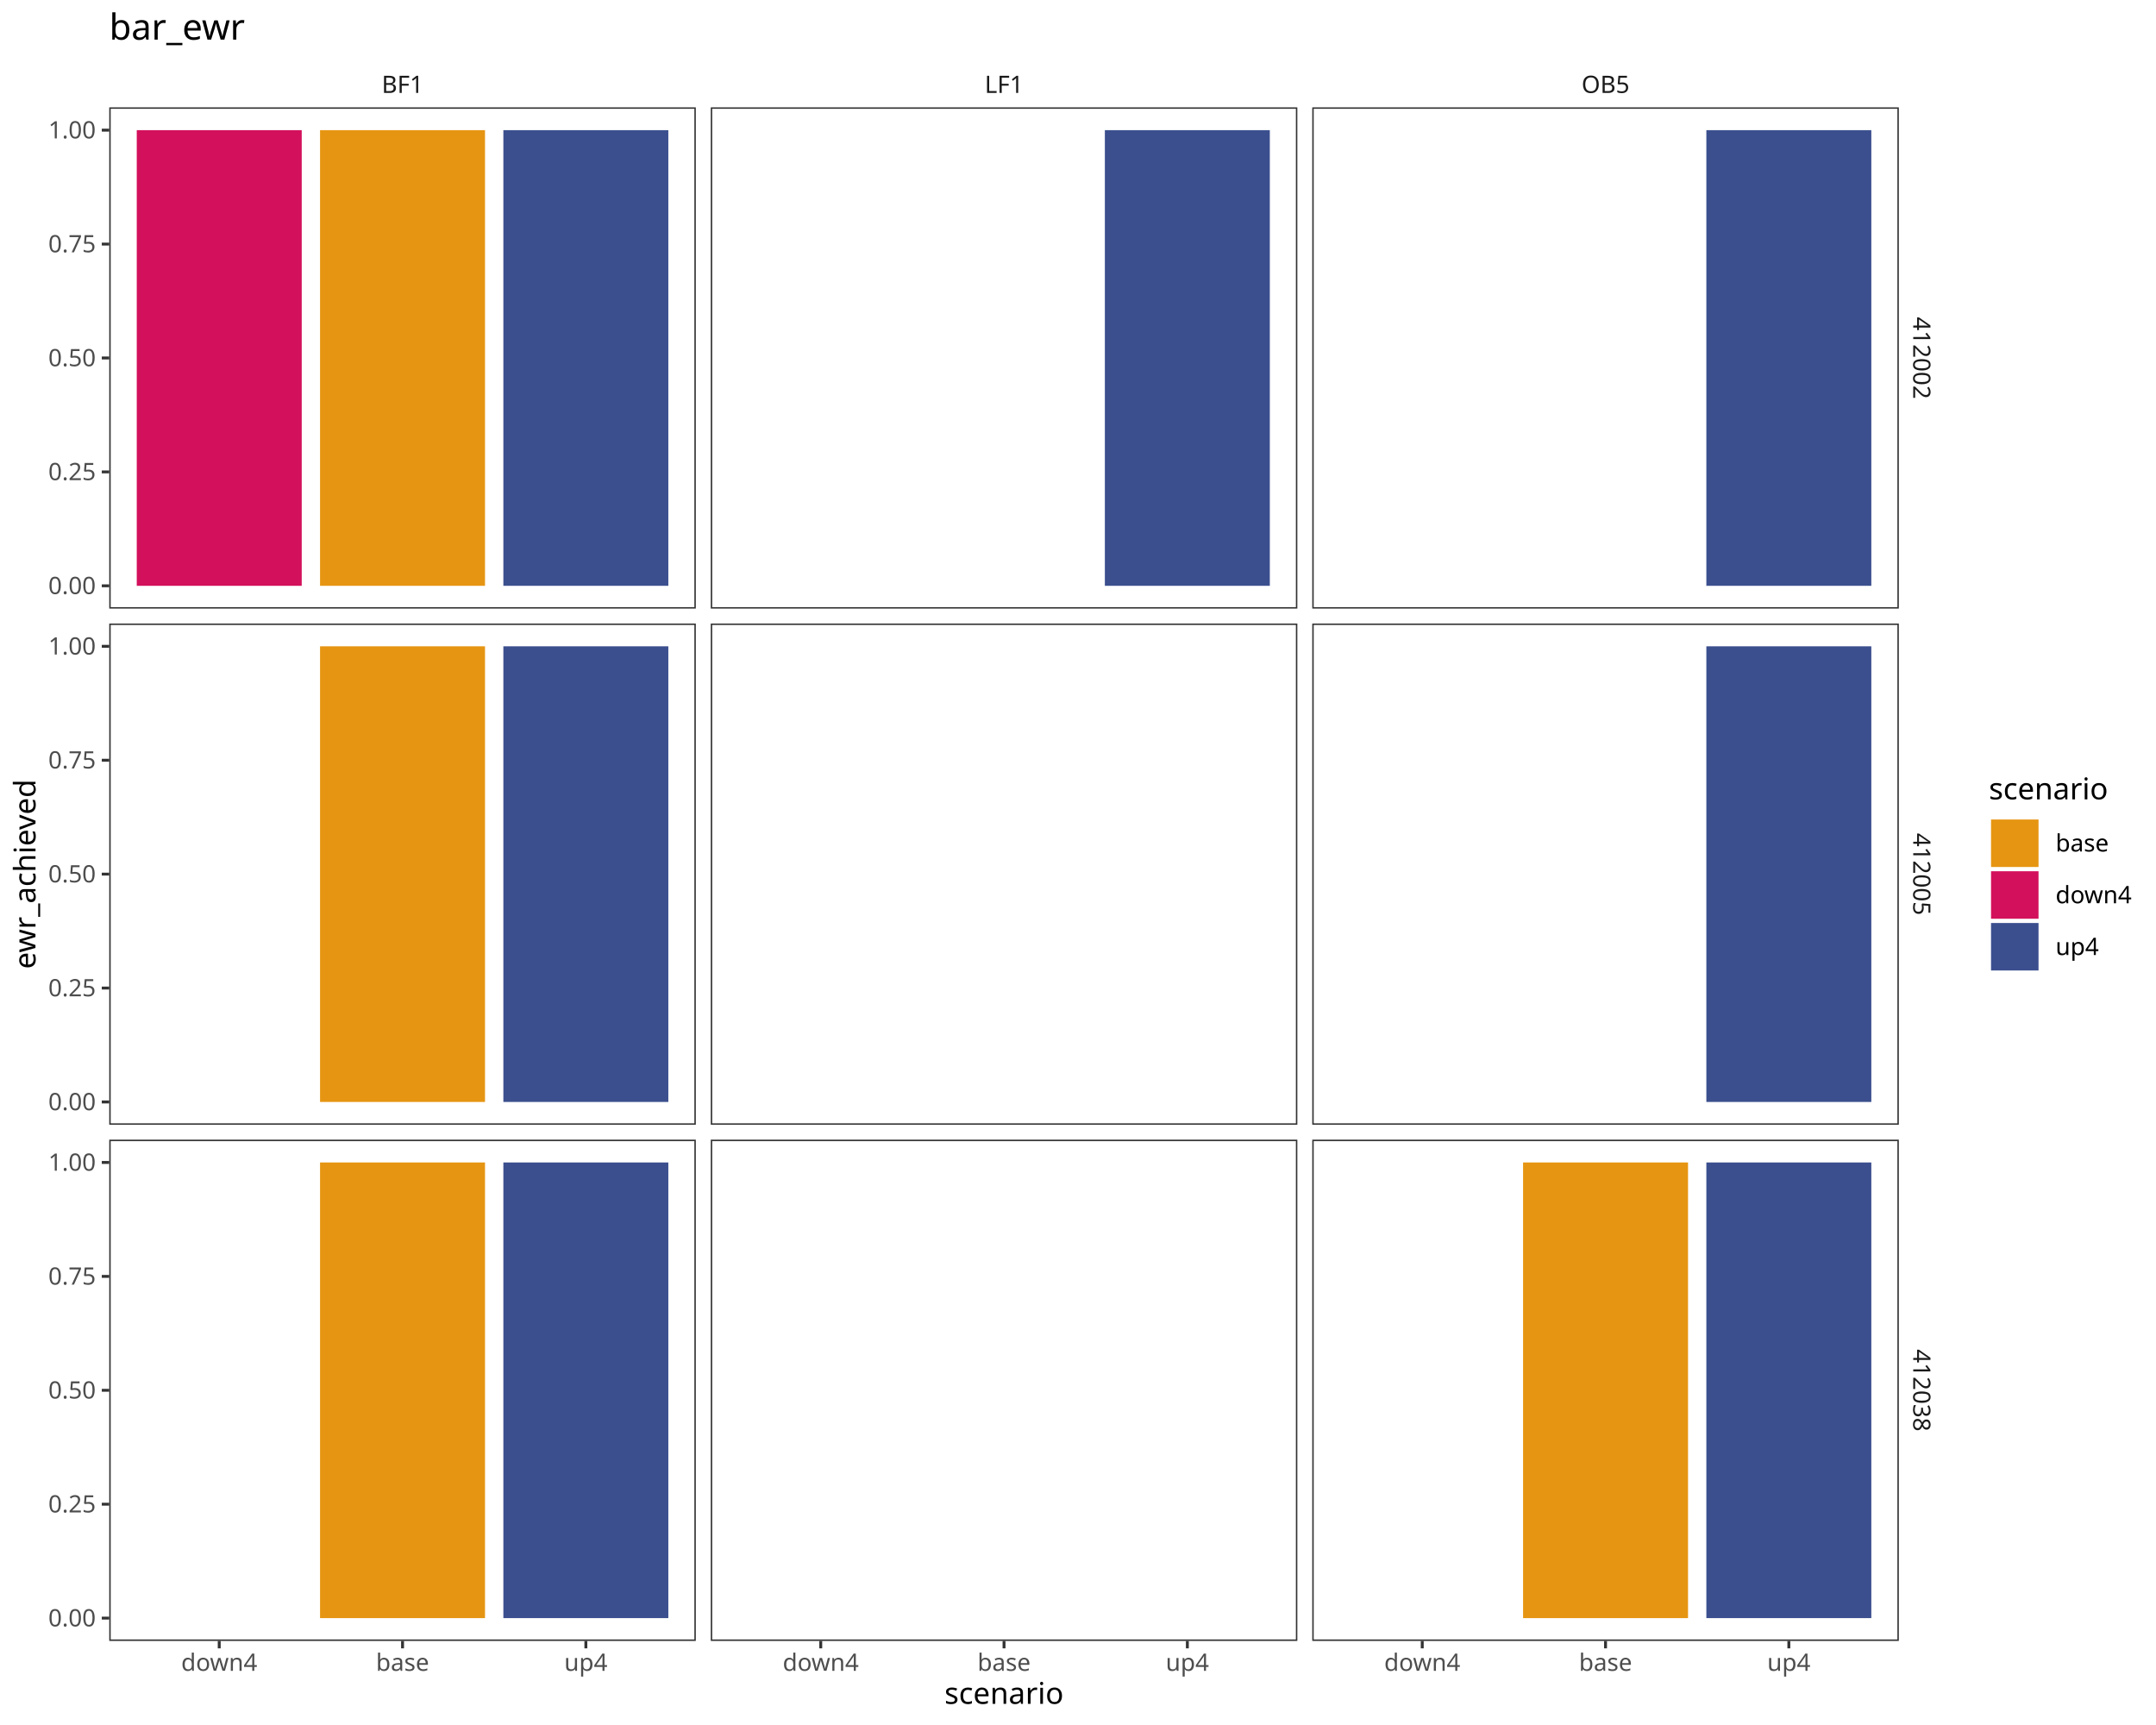
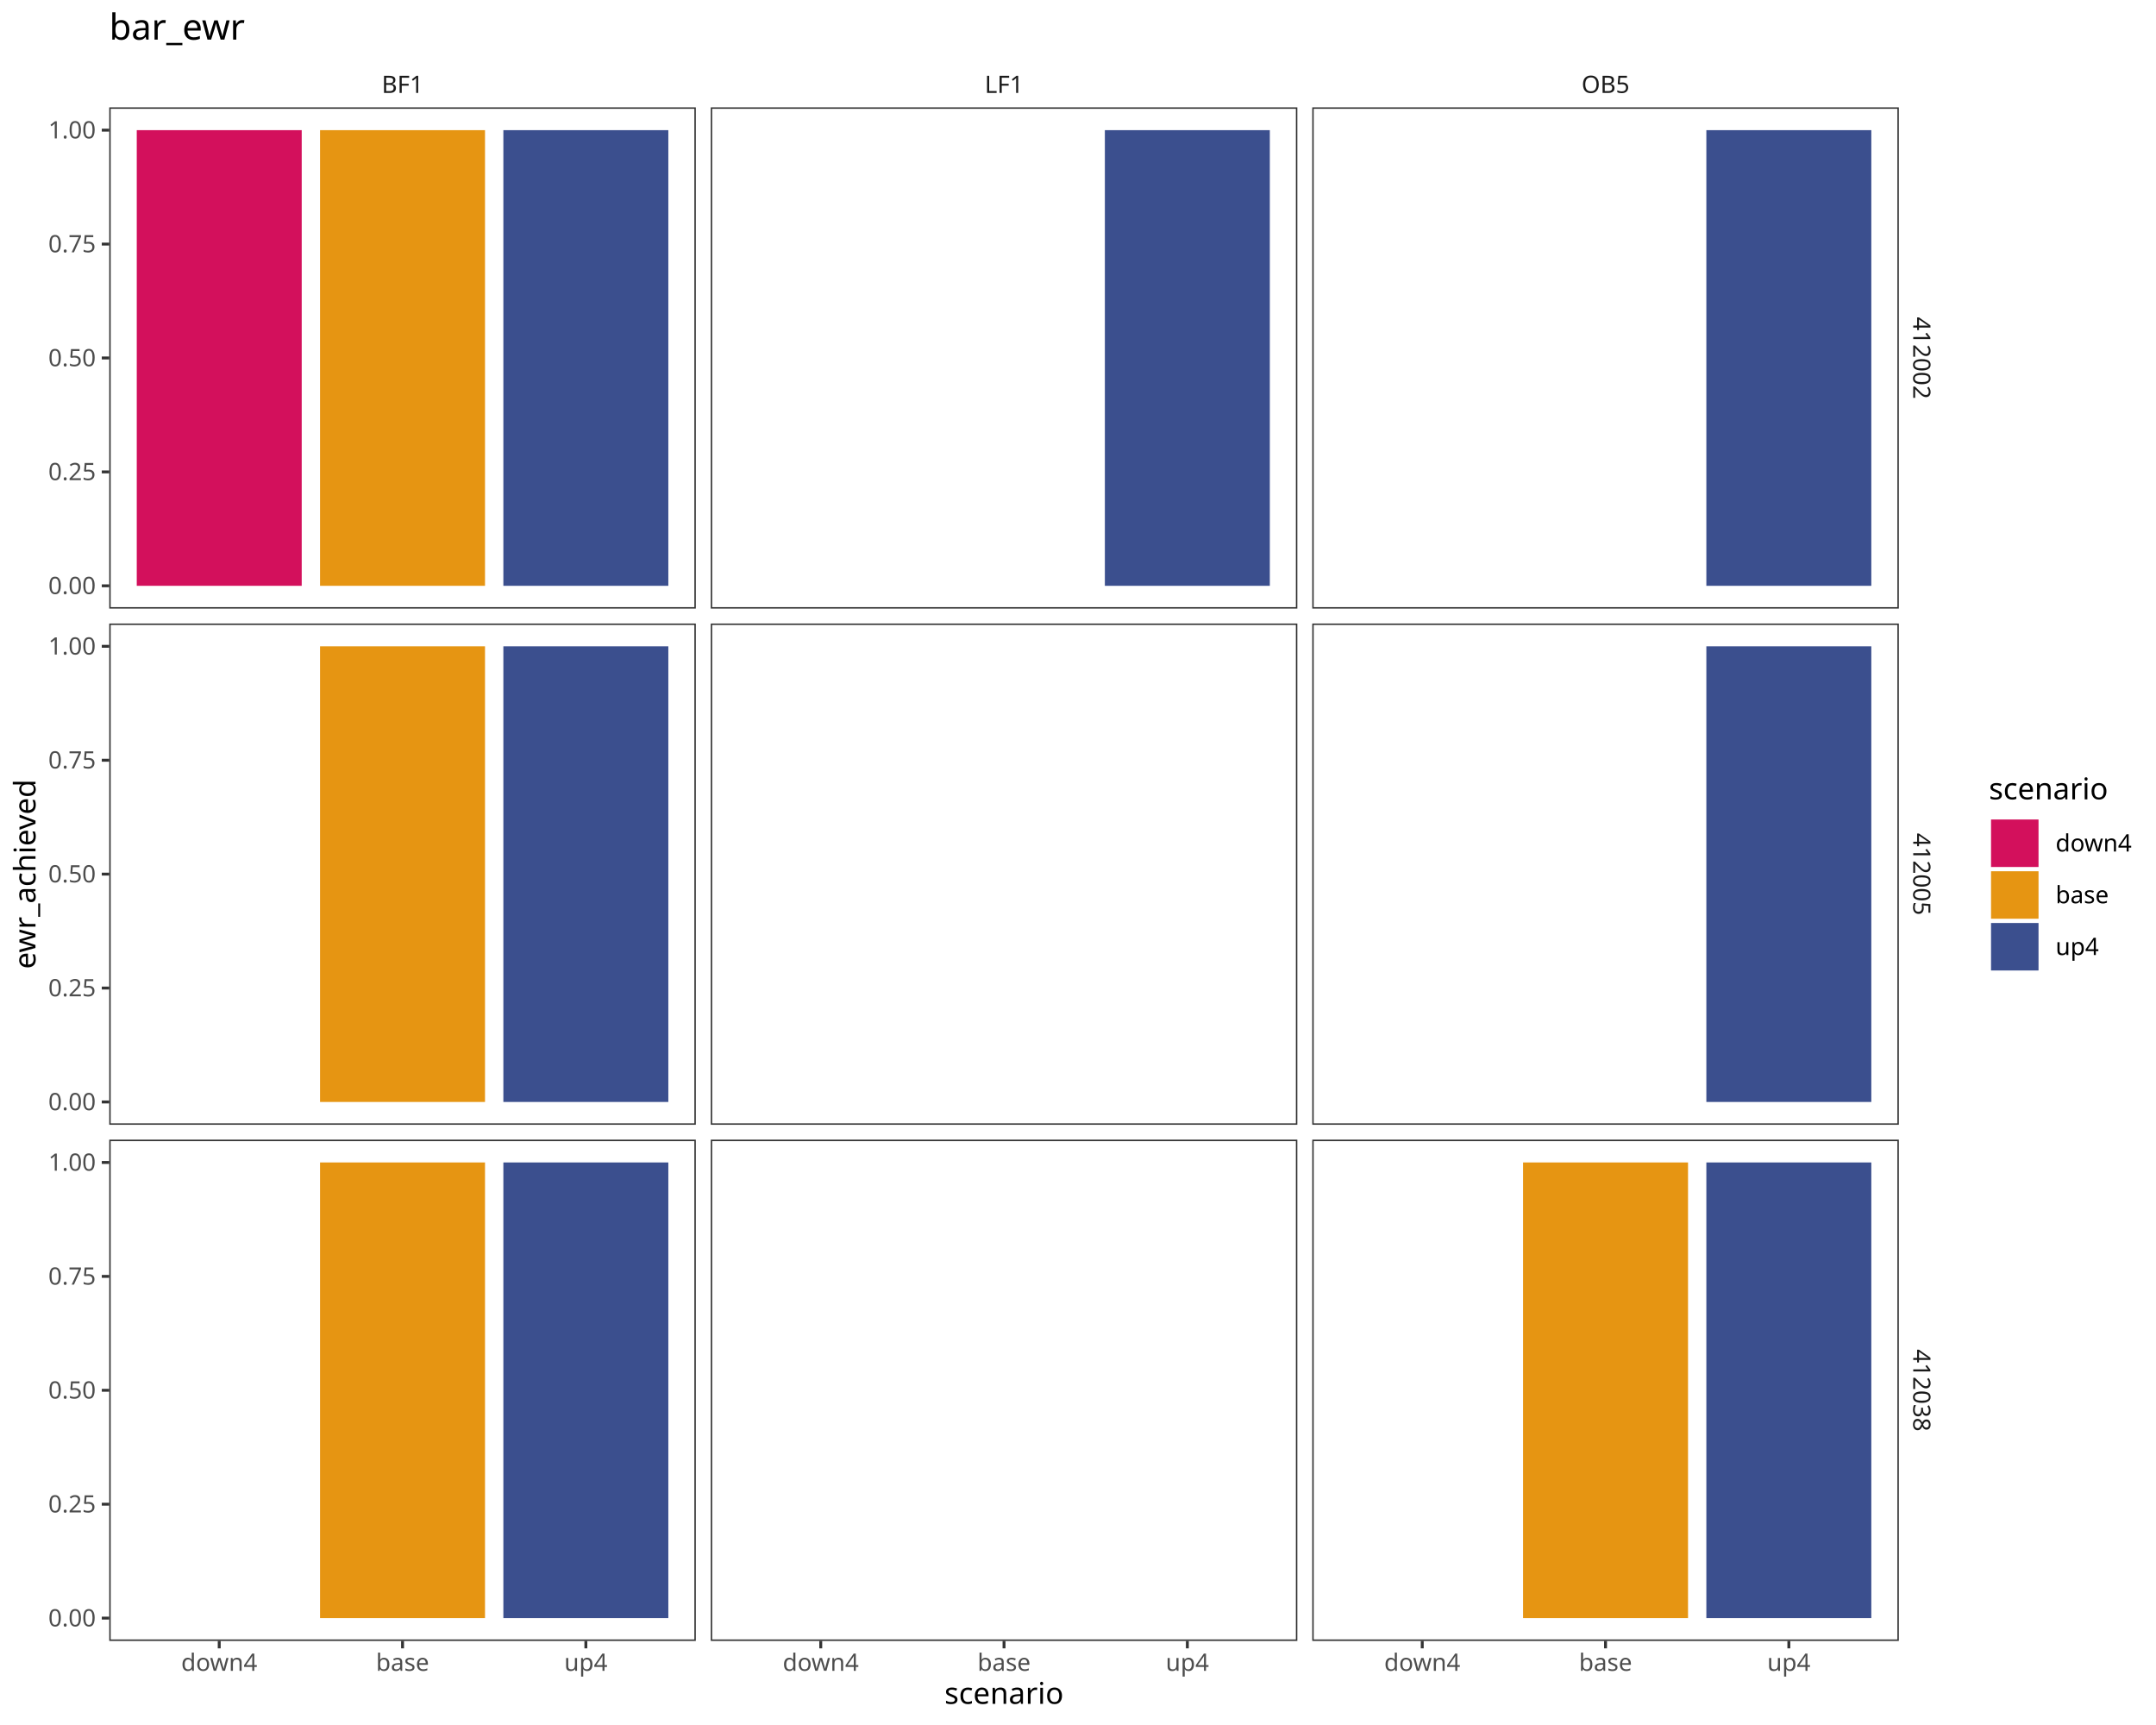
<svg xmlns="http://www.w3.org/2000/svg" class="svglite" data-engine-version="2.0" width="720.00pt" height="576.00pt" viewBox="0 0 720.00 576.00">
  <defs>
    <style type="text/css">
    .svglite line, .svglite polyline, .svglite polygon, .svglite path, .svglite rect, .svglite circle {
      fill: none;
      stroke: #000000;
      stroke-linecap: round;
      stroke-linejoin: round;
      stroke-miterlimit: 10.00;
    }
  </style>
  </defs>
  <rect width="100%" height="100%" style="stroke: none; fill: #FFFFFF;" />
  <defs>
    <clipPath id="cpMC4wMHw3MjAuMDB8MC4wMHw1NzYuMDA=">
      <rect x="0.00" y="0.00" width="720.00" height="576.00" />
    </clipPath>
  </defs>
  <g clip-path="url(#cpMC4wMHw3MjAuMDB8MC4wMHw1NzYuMDA=)">
    <rect x="0" y="0.00" width="720.00" height="576.00" style="stroke-width: 0.97; stroke: #FFFFFF; fill: #FFFFFF;" />
  </g>
  <defs>
    <clipPath id="cpMzYuNDh8MjMyLjM3fDM1Ljg1fDIwMy4yMg==">
      <rect x="36.48" y="35.85" width="195.89" height="167.37" />
    </clipPath>
  </defs>
  <g clip-path="url(#cpMzYuNDh8MjMyLjM3fDM1Ljg1fDIwMy4yMg==)">
    <rect x="36.48" y="35.85" width="195.89" height="167.37" style="stroke-width: 0.97; stroke: none; fill: #FFFFFF;" />
+     <rect x="45.67" y="43.46" width="55.09" height="152.15" style="stroke-width: 1.07; stroke: none; stroke-linecap: butt; stroke-linejoin: miter; fill: #D3105C;" />
    <rect x="106.88" y="43.46" width="55.09" height="152.15" style="stroke-width: 1.07; stroke: none; stroke-linecap: butt; stroke-linejoin: miter; fill: #E69512;" />
-     <rect x="45.67" y="43.46" width="55.09" height="152.15" style="stroke-width: 1.07; stroke: none; stroke-linecap: butt; stroke-linejoin: miter; fill: #D3105C;" />
    <rect x="168.10" y="43.46" width="55.09" height="152.15" style="stroke-width: 1.07; stroke: none; stroke-linecap: butt; stroke-linejoin: miter; fill: #3B4F8E;" />
    <rect x="36.48" y="35.85" width="195.89" height="167.37" style="stroke-width: 0.97; stroke: #333333;" />
  </g>
  <g clip-path="url(#cpMC4wMHw3MjAuMDB8MC4wMHw1NzYuMDA=)">
</g>
  <defs>
    <clipPath id="cpMzYuNDh8MjMyLjM3fDIwOC4yMHwzNzUuNTc=">
      <rect x="36.48" y="208.20" width="195.89" height="167.37" />
    </clipPath>
  </defs>
  <g clip-path="url(#cpMzYuNDh8MjMyLjM3fDIwOC4yMHwzNzUuNTc=)">
    <rect x="36.48" y="208.20" width="195.89" height="167.37" style="stroke-width: 0.97; stroke: none; fill: #FFFFFF;" />
+     <rect x="45.67" y="367.96" width="55.09" height="0.00" style="stroke-width: 1.07; stroke: none; stroke-linecap: butt; stroke-linejoin: miter; fill: #D3105C;" />
    <rect x="106.88" y="215.81" width="55.09" height="152.15" style="stroke-width: 1.07; stroke: none; stroke-linecap: butt; stroke-linejoin: miter; fill: #E69512;" />
-     <rect x="45.67" y="367.96" width="55.09" height="0.00" style="stroke-width: 1.07; stroke: none; stroke-linecap: butt; stroke-linejoin: miter; fill: #D3105C;" />
    <rect x="168.10" y="215.81" width="55.09" height="152.15" style="stroke-width: 1.07; stroke: none; stroke-linecap: butt; stroke-linejoin: miter; fill: #3B4F8E;" />
    <rect x="36.48" y="208.20" width="195.89" height="167.37" style="stroke-width: 0.97; stroke: #333333;" />
  </g>
  <g clip-path="url(#cpMC4wMHw3MjAuMDB8MC4wMHw1NzYuMDA=)">
</g>
  <defs>
    <clipPath id="cpMzYuNDh8MjMyLjM3fDM4MC41NXw1NDcuOTI=">
      <rect x="36.48" y="380.55" width="195.89" height="167.37" />
    </clipPath>
  </defs>
  <g clip-path="url(#cpMzYuNDh8MjMyLjM3fDM4MC41NXw1NDcuOTI=)">
    <rect x="36.48" y="380.55" width="195.89" height="167.37" style="stroke-width: 0.97; stroke: none; fill: #FFFFFF;" />
+     <rect x="45.67" y="540.31" width="55.09" height="0.00" style="stroke-width: 1.07; stroke: none; stroke-linecap: butt; stroke-linejoin: miter; fill: #D3105C;" />
    <rect x="106.88" y="388.16" width="55.09" height="152.15" style="stroke-width: 1.07; stroke: none; stroke-linecap: butt; stroke-linejoin: miter; fill: #E69512;" />
-     <rect x="45.67" y="540.31" width="55.09" height="0.00" style="stroke-width: 1.07; stroke: none; stroke-linecap: butt; stroke-linejoin: miter; fill: #D3105C;" />
    <rect x="168.10" y="388.16" width="55.09" height="152.15" style="stroke-width: 1.07; stroke: none; stroke-linecap: butt; stroke-linejoin: miter; fill: #3B4F8E;" />
    <rect x="36.48" y="380.55" width="195.89" height="167.37" style="stroke-width: 0.97; stroke: #333333;" />
  </g>
  <g clip-path="url(#cpMC4wMHw3MjAuMDB8MC4wMHw1NzYuMDA=)">
</g>
  <defs>
    <clipPath id="cpMjM3LjM2fDQzMy4yNXwzNS44NXwyMDMuMjI=">
      <rect x="237.36" y="35.85" width="195.89" height="167.37" />
    </clipPath>
  </defs>
  <g clip-path="url(#cpMjM3LjM2fDQzMy4yNXwzNS44NXwyMDMuMjI=)">
    <rect x="237.36" y="35.85" width="195.89" height="167.37" style="stroke-width: 0.97; stroke: none; fill: #FFFFFF;" />
+     <rect x="246.54" y="195.61" width="55.09" height="0.00" style="stroke-width: 1.07; stroke: none; stroke-linecap: butt; stroke-linejoin: miter; fill: #D3105C;" />
    <rect x="307.75" y="195.61" width="55.09" height="0.00" style="stroke-width: 1.07; stroke: none; stroke-linecap: butt; stroke-linejoin: miter; fill: #E69512;" />
-     <rect x="246.54" y="195.61" width="55.09" height="0.00" style="stroke-width: 1.07; stroke: none; stroke-linecap: butt; stroke-linejoin: miter; fill: #D3105C;" />
    <rect x="368.97" y="43.46" width="55.09" height="152.15" style="stroke-width: 1.07; stroke: none; stroke-linecap: butt; stroke-linejoin: miter; fill: #3B4F8E;" />
    <rect x="237.36" y="35.85" width="195.89" height="167.37" style="stroke-width: 0.97; stroke: #333333;" />
  </g>
  <g clip-path="url(#cpMC4wMHw3MjAuMDB8MC4wMHw1NzYuMDA=)">
</g>
  <defs>
    <clipPath id="cpMjM3LjM2fDQzMy4yNXwyMDguMjB8Mzc1LjU3">
      <rect x="237.36" y="208.20" width="195.89" height="167.37" />
    </clipPath>
  </defs>
  <g clip-path="url(#cpMjM3LjM2fDQzMy4yNXwyMDguMjB8Mzc1LjU3)">
    <rect x="237.36" y="208.20" width="195.89" height="167.37" style="stroke-width: 0.97; stroke: none; fill: #FFFFFF;" />
+     <rect x="246.54" y="367.96" width="55.09" height="0.00" style="stroke-width: 1.07; stroke: none; stroke-linecap: butt; stroke-linejoin: miter; fill: #D3105C;" />
    <rect x="307.75" y="367.96" width="55.09" height="0.00" style="stroke-width: 1.07; stroke: none; stroke-linecap: butt; stroke-linejoin: miter; fill: #E69512;" />
-     <rect x="246.54" y="367.96" width="55.09" height="0.00" style="stroke-width: 1.07; stroke: none; stroke-linecap: butt; stroke-linejoin: miter; fill: #D3105C;" />
    <rect x="368.97" y="367.96" width="55.09" height="0.00" style="stroke-width: 1.07; stroke: none; stroke-linecap: butt; stroke-linejoin: miter; fill: #3B4F8E;" />
    <rect x="237.36" y="208.20" width="195.89" height="167.37" style="stroke-width: 0.97; stroke: #333333;" />
  </g>
  <g clip-path="url(#cpMC4wMHw3MjAuMDB8MC4wMHw1NzYuMDA=)">
</g>
  <defs>
    <clipPath id="cpMjM3LjM2fDQzMy4yNXwzODAuNTV8NTQ3Ljky">
      <rect x="237.36" y="380.55" width="195.89" height="167.37" />
    </clipPath>
  </defs>
  <g clip-path="url(#cpMjM3LjM2fDQzMy4yNXwzODAuNTV8NTQ3Ljky)">
    <rect x="237.36" y="380.55" width="195.89" height="167.37" style="stroke-width: 0.97; stroke: none; fill: #FFFFFF;" />
+     <rect x="246.54" y="540.31" width="55.09" height="0.00" style="stroke-width: 1.07; stroke: none; stroke-linecap: butt; stroke-linejoin: miter; fill: #D3105C;" />
    <rect x="307.75" y="540.31" width="55.09" height="0.00" style="stroke-width: 1.07; stroke: none; stroke-linecap: butt; stroke-linejoin: miter; fill: #E69512;" />
-     <rect x="246.54" y="540.31" width="55.09" height="0.00" style="stroke-width: 1.07; stroke: none; stroke-linecap: butt; stroke-linejoin: miter; fill: #D3105C;" />
    <rect x="368.97" y="540.31" width="55.09" height="0.00" style="stroke-width: 1.07; stroke: none; stroke-linecap: butt; stroke-linejoin: miter; fill: #3B4F8E;" />
    <rect x="237.36" y="380.55" width="195.89" height="167.37" style="stroke-width: 0.97; stroke: #333333;" />
  </g>
  <g clip-path="url(#cpMC4wMHw3MjAuMDB8MC4wMHw1NzYuMDA=)">
</g>
  <defs>
    <clipPath id="cpNDM4LjIzfDYzNC4xMnwzNS44NXwyMDMuMjI=">
      <rect x="438.23" y="35.85" width="195.89" height="167.37" />
    </clipPath>
  </defs>
  <g clip-path="url(#cpNDM4LjIzfDYzNC4xMnwzNS44NXwyMDMuMjI=)">
    <rect x="438.23" y="35.85" width="195.89" height="167.37" style="stroke-width: 0.97; stroke: none; fill: #FFFFFF;" />
+     <rect x="447.41" y="195.61" width="55.09" height="0.00" style="stroke-width: 1.07; stroke: none; stroke-linecap: butt; stroke-linejoin: miter; fill: #D3105C;" />
    <rect x="508.63" y="195.61" width="55.09" height="0.00" style="stroke-width: 1.07; stroke: none; stroke-linecap: butt; stroke-linejoin: miter; fill: #E69512;" />
-     <rect x="447.41" y="195.61" width="55.09" height="0.00" style="stroke-width: 1.07; stroke: none; stroke-linecap: butt; stroke-linejoin: miter; fill: #D3105C;" />
    <rect x="569.84" y="43.46" width="55.09" height="152.15" style="stroke-width: 1.07; stroke: none; stroke-linecap: butt; stroke-linejoin: miter; fill: #3B4F8E;" />
    <rect x="438.23" y="35.85" width="195.89" height="167.37" style="stroke-width: 0.97; stroke: #333333;" />
  </g>
  <g clip-path="url(#cpMC4wMHw3MjAuMDB8MC4wMHw1NzYuMDA=)">
</g>
  <defs>
    <clipPath id="cpNDM4LjIzfDYzNC4xMnwyMDguMjB8Mzc1LjU3">
      <rect x="438.23" y="208.20" width="195.89" height="167.37" />
    </clipPath>
  </defs>
  <g clip-path="url(#cpNDM4LjIzfDYzNC4xMnwyMDguMjB8Mzc1LjU3)">
    <rect x="438.23" y="208.20" width="195.89" height="167.37" style="stroke-width: 0.97; stroke: none; fill: #FFFFFF;" />
+     <rect x="447.41" y="367.96" width="55.09" height="0.00" style="stroke-width: 1.07; stroke: none; stroke-linecap: butt; stroke-linejoin: miter; fill: #D3105C;" />
    <rect x="508.63" y="367.96" width="55.09" height="0.00" style="stroke-width: 1.07; stroke: none; stroke-linecap: butt; stroke-linejoin: miter; fill: #E69512;" />
-     <rect x="447.41" y="367.96" width="55.09" height="0.00" style="stroke-width: 1.07; stroke: none; stroke-linecap: butt; stroke-linejoin: miter; fill: #D3105C;" />
    <rect x="569.84" y="215.81" width="55.09" height="152.15" style="stroke-width: 1.07; stroke: none; stroke-linecap: butt; stroke-linejoin: miter; fill: #3B4F8E;" />
    <rect x="438.23" y="208.20" width="195.89" height="167.37" style="stroke-width: 0.97; stroke: #333333;" />
  </g>
  <g clip-path="url(#cpMC4wMHw3MjAuMDB8MC4wMHw1NzYuMDA=)">
</g>
  <defs>
    <clipPath id="cpNDM4LjIzfDYzNC4xMnwzODAuNTV8NTQ3Ljky">
      <rect x="438.23" y="380.55" width="195.89" height="167.37" />
    </clipPath>
  </defs>
  <g clip-path="url(#cpNDM4LjIzfDYzNC4xMnwzODAuNTV8NTQ3Ljky)">
    <rect x="438.23" y="380.55" width="195.89" height="167.37" style="stroke-width: 0.97; stroke: none; fill: #FFFFFF;" />
+     <rect x="447.41" y="540.31" width="55.09" height="0.00" style="stroke-width: 1.07; stroke: none; stroke-linecap: butt; stroke-linejoin: miter; fill: #D3105C;" />
    <rect x="508.63" y="388.16" width="55.09" height="152.15" style="stroke-width: 1.07; stroke: none; stroke-linecap: butt; stroke-linejoin: miter; fill: #E69512;" />
-     <rect x="447.41" y="540.31" width="55.09" height="0.00" style="stroke-width: 1.07; stroke: none; stroke-linecap: butt; stroke-linejoin: miter; fill: #D3105C;" />
    <rect x="569.84" y="388.16" width="55.09" height="152.15" style="stroke-width: 1.07; stroke: none; stroke-linecap: butt; stroke-linejoin: miter; fill: #3B4F8E;" />
    <rect x="438.23" y="380.55" width="195.89" height="167.37" style="stroke-width: 0.97; stroke: #333333;" />
  </g>
  <g clip-path="url(#cpMC4wMHw3MjAuMDB8MC4wMHw1NzYuMDA=)">
</g>
  <defs>
    <clipPath id="cpMzYuNDh8MjMyLjM3fDIwLjcxfDM1Ljg1">
      <rect x="36.48" y="20.71" width="195.89" height="15.14" />
    </clipPath>
  </defs>
  <g clip-path="url(#cpMzYuNDh8MjMyLjM3fDIwLjcxfDM1Ljg1)">
    <text x="134.43" y="31.03" text-anchor="middle" style="font-size: 8.00px; fill: #1A1A1A; font-family: sans;" textLength="14.67px" lengthAdjust="spacingAndGlyphs">BF1</text>
  </g>
  <g clip-path="url(#cpMC4wMHw3MjAuMDB8MC4wMHw1NzYuMDA=)">
</g>
  <defs>
    <clipPath id="cpMjM3LjM2fDQzMy4yNXwyMC43MXwzNS44NQ==">
      <rect x="237.36" y="20.71" width="195.89" height="15.14" />
    </clipPath>
  </defs>
  <g clip-path="url(#cpMjM3LjM2fDQzMy4yNXwyMC43MXwzNS44NQ==)">
    <text x="335.30" y="31.03" text-anchor="middle" style="font-size: 8.00px; fill: #1A1A1A; font-family: sans;" textLength="13.79px" lengthAdjust="spacingAndGlyphs">LF1</text>
  </g>
  <g clip-path="url(#cpMC4wMHw3MjAuMDB8MC4wMHw1NzYuMDA=)">
</g>
  <defs>
    <clipPath id="cpNDM4LjIzfDYzNC4xMnwyMC43MXwzNS44NQ==">
      <rect x="438.23" y="20.71" width="195.89" height="15.14" />
    </clipPath>
  </defs>
  <g clip-path="url(#cpNDM4LjIzfDYzNC4xMnwyMC43MXwzNS44NQ==)">
    <text x="536.17" y="31.03" text-anchor="middle" style="font-size: 8.00px; fill: #1A1A1A; font-family: sans;" textLength="16.01px" lengthAdjust="spacingAndGlyphs">OB5</text>
  </g>
  <g clip-path="url(#cpMC4wMHw3MjAuMDB8MC4wMHw1NzYuMDA=)">
</g>
  <defs>
    <clipPath id="cpNjM0LjEyfDY0OS4yNXwzNS44NXwyMDMuMjI=">
      <rect x="634.12" y="35.85" width="15.14" height="167.37" />
    </clipPath>
  </defs>
  <g clip-path="url(#cpNjM0LjEyfDY0OS4yNXwzNS44NXwyMDMuMjI=)">
    <text transform="translate(638.93,119.53) rotate(90)" text-anchor="middle" style="font-size: 8.00px; fill: #1A1A1A; font-family: sans;" textLength="26.70px" lengthAdjust="spacingAndGlyphs">412002</text>
  </g>
  <g clip-path="url(#cpMC4wMHw3MjAuMDB8MC4wMHw1NzYuMDA=)">
</g>
  <defs>
    <clipPath id="cpNjM0LjEyfDY0OS4yNXwyMDguMjB8Mzc1LjU3">
      <rect x="634.12" y="208.20" width="15.14" height="167.37" />
    </clipPath>
  </defs>
  <g clip-path="url(#cpNjM0LjEyfDY0OS4yNXwyMDguMjB8Mzc1LjU3)">
    <text transform="translate(638.93,291.88) rotate(90)" text-anchor="middle" style="font-size: 8.00px; fill: #1A1A1A; font-family: sans;" textLength="26.70px" lengthAdjust="spacingAndGlyphs">412005</text>
  </g>
  <g clip-path="url(#cpMC4wMHw3MjAuMDB8MC4wMHw1NzYuMDA=)">
</g>
  <defs>
    <clipPath id="cpNjM0LjEyfDY0OS4yNXwzODAuNTV8NTQ3Ljky">
      <rect x="634.12" y="380.55" width="15.14" height="167.37" />
    </clipPath>
  </defs>
  <g clip-path="url(#cpNjM0LjEyfDY0OS4yNXwzODAuNTV8NTQ3Ljky)">
    <text transform="translate(638.93,464.24) rotate(90)" text-anchor="middle" style="font-size: 8.00px; fill: #1A1A1A; font-family: sans;" textLength="26.70px" lengthAdjust="spacingAndGlyphs">412038</text>
  </g>
  <g clip-path="url(#cpMC4wMHw3MjAuMDB8MC4wMHw1NzYuMDA=)">
    <polyline points="73.21,550.41 73.21,547.92 " style="stroke-width: 0.97; stroke: #333333; stroke-linecap: butt;" />
    <polyline points="134.43,550.41 134.43,547.92 " style="stroke-width: 0.97; stroke: #333333; stroke-linecap: butt;" />
    <polyline points="195.65,550.41 195.65,547.92 " style="stroke-width: 0.97; stroke: #333333; stroke-linecap: butt;" />
    <text x="73.21" y="557.91" text-anchor="middle" style="font-size: 8.00px; fill: #4D4D4D; font-family: sans;" textLength="23.58px" lengthAdjust="spacingAndGlyphs">down4</text>
    <text x="134.43" y="557.91" text-anchor="middle" style="font-size: 8.00px; fill: #4D4D4D; font-family: sans;" textLength="17.35px" lengthAdjust="spacingAndGlyphs">base</text>
    <text x="195.65" y="557.91" text-anchor="middle" style="font-size: 8.00px; fill: #4D4D4D; font-family: sans;" textLength="13.35px" lengthAdjust="spacingAndGlyphs">up4</text>
    <polyline points="274.09,550.41 274.09,547.92 " style="stroke-width: 0.97; stroke: #333333; stroke-linecap: butt;" />
    <polyline points="335.30,550.41 335.30,547.92 " style="stroke-width: 0.97; stroke: #333333; stroke-linecap: butt;" />
    <polyline points="396.52,550.41 396.52,547.92 " style="stroke-width: 0.97; stroke: #333333; stroke-linecap: butt;" />
    <text x="274.09" y="557.91" text-anchor="middle" style="font-size: 8.00px; fill: #4D4D4D; font-family: sans;" textLength="23.58px" lengthAdjust="spacingAndGlyphs">down4</text>
    <text x="335.30" y="557.91" text-anchor="middle" style="font-size: 8.00px; fill: #4D4D4D; font-family: sans;" textLength="17.35px" lengthAdjust="spacingAndGlyphs">base</text>
    <text x="396.52" y="557.91" text-anchor="middle" style="font-size: 8.00px; fill: #4D4D4D; font-family: sans;" textLength="13.35px" lengthAdjust="spacingAndGlyphs">up4</text>
    <polyline points="474.96,550.41 474.96,547.92 " style="stroke-width: 0.97; stroke: #333333; stroke-linecap: butt;" />
    <polyline points="536.17,550.41 536.17,547.92 " style="stroke-width: 0.97; stroke: #333333; stroke-linecap: butt;" />
    <polyline points="597.39,550.41 597.39,547.92 " style="stroke-width: 0.97; stroke: #333333; stroke-linecap: butt;" />
    <text x="474.96" y="557.91" text-anchor="middle" style="font-size: 8.00px; fill: #4D4D4D; font-family: sans;" textLength="23.58px" lengthAdjust="spacingAndGlyphs">down4</text>
    <text x="536.17" y="557.91" text-anchor="middle" style="font-size: 8.00px; fill: #4D4D4D; font-family: sans;" textLength="17.35px" lengthAdjust="spacingAndGlyphs">base</text>
    <text x="597.39" y="557.91" text-anchor="middle" style="font-size: 8.00px; fill: #4D4D4D; font-family: sans;" textLength="13.35px" lengthAdjust="spacingAndGlyphs">up4</text>
    <text x="32.00" y="198.36" text-anchor="end" style="font-size: 8.00px; fill: #4D4D4D; font-family: sans;" textLength="15.57px" lengthAdjust="spacingAndGlyphs">0.00</text>
    <text x="32.00" y="160.32" text-anchor="end" style="font-size: 8.00px; fill: #4D4D4D; font-family: sans;" textLength="15.57px" lengthAdjust="spacingAndGlyphs">0.25</text>
    <text x="32.00" y="122.29" text-anchor="end" style="font-size: 8.00px; fill: #4D4D4D; font-family: sans;" textLength="15.57px" lengthAdjust="spacingAndGlyphs">0.50</text>
    <text x="32.00" y="84.25" text-anchor="end" style="font-size: 8.00px; fill: #4D4D4D; font-family: sans;" textLength="15.57px" lengthAdjust="spacingAndGlyphs">0.75</text>
    <text x="32.00" y="46.21" text-anchor="end" style="font-size: 8.00px; fill: #4D4D4D; font-family: sans;" textLength="15.57px" lengthAdjust="spacingAndGlyphs">1.00</text>
    <polyline points="33.99,195.61 36.48,195.61 " style="stroke-width: 0.97; stroke: #333333; stroke-linecap: butt;" />
    <polyline points="33.99,157.57 36.48,157.57 " style="stroke-width: 0.97; stroke: #333333; stroke-linecap: butt;" />
    <polyline points="33.99,119.53 36.48,119.53 " style="stroke-width: 0.97; stroke: #333333; stroke-linecap: butt;" />
    <polyline points="33.99,81.50 36.48,81.50 " style="stroke-width: 0.97; stroke: #333333; stroke-linecap: butt;" />
    <polyline points="33.99,43.46 36.48,43.46 " style="stroke-width: 0.97; stroke: #333333; stroke-linecap: butt;" />
    <text x="32.00" y="370.71" text-anchor="end" style="font-size: 8.00px; fill: #4D4D4D; font-family: sans;" textLength="15.57px" lengthAdjust="spacingAndGlyphs">0.00</text>
    <text x="32.00" y="332.68" text-anchor="end" style="font-size: 8.00px; fill: #4D4D4D; font-family: sans;" textLength="15.57px" lengthAdjust="spacingAndGlyphs">0.25</text>
    <text x="32.00" y="294.64" text-anchor="end" style="font-size: 8.00px; fill: #4D4D4D; font-family: sans;" textLength="15.57px" lengthAdjust="spacingAndGlyphs">0.50</text>
    <text x="32.00" y="256.60" text-anchor="end" style="font-size: 8.00px; fill: #4D4D4D; font-family: sans;" textLength="15.57px" lengthAdjust="spacingAndGlyphs">0.75</text>
    <text x="32.00" y="218.56" text-anchor="end" style="font-size: 8.00px; fill: #4D4D4D; font-family: sans;" textLength="15.57px" lengthAdjust="spacingAndGlyphs">1.00</text>
    <polyline points="33.99,367.96 36.48,367.96 " style="stroke-width: 0.97; stroke: #333333; stroke-linecap: butt;" />
    <polyline points="33.99,329.92 36.48,329.92 " style="stroke-width: 0.97; stroke: #333333; stroke-linecap: butt;" />
    <polyline points="33.99,291.88 36.48,291.88 " style="stroke-width: 0.97; stroke: #333333; stroke-linecap: butt;" />
    <polyline points="33.99,253.85 36.48,253.85 " style="stroke-width: 0.97; stroke: #333333; stroke-linecap: butt;" />
    <polyline points="33.99,215.81 36.48,215.81 " style="stroke-width: 0.97; stroke: #333333; stroke-linecap: butt;" />
    <text x="32.00" y="543.07" text-anchor="end" style="font-size: 8.00px; fill: #4D4D4D; font-family: sans;" textLength="15.57px" lengthAdjust="spacingAndGlyphs">0.00</text>
    <text x="32.00" y="505.03" text-anchor="end" style="font-size: 8.00px; fill: #4D4D4D; font-family: sans;" textLength="15.57px" lengthAdjust="spacingAndGlyphs">0.25</text>
    <text x="32.00" y="466.99" text-anchor="end" style="font-size: 8.00px; fill: #4D4D4D; font-family: sans;" textLength="15.57px" lengthAdjust="spacingAndGlyphs">0.50</text>
    <text x="32.00" y="428.95" text-anchor="end" style="font-size: 8.00px; fill: #4D4D4D; font-family: sans;" textLength="15.57px" lengthAdjust="spacingAndGlyphs">0.75</text>
    <text x="32.00" y="390.91" text-anchor="end" style="font-size: 8.00px; fill: #4D4D4D; font-family: sans;" textLength="15.57px" lengthAdjust="spacingAndGlyphs">1.00</text>
    <polyline points="33.99,540.31 36.48,540.31 " style="stroke-width: 0.97; stroke: #333333; stroke-linecap: butt;" />
    <polyline points="33.99,502.27 36.48,502.27 " style="stroke-width: 0.97; stroke: #333333; stroke-linecap: butt;" />
    <polyline points="33.99,464.24 36.48,464.24 " style="stroke-width: 0.97; stroke: #333333; stroke-linecap: butt;" />
    <polyline points="33.99,426.20 36.48,426.20 " style="stroke-width: 0.97; stroke: #333333; stroke-linecap: butt;" />
    <polyline points="33.99,388.16 36.48,388.16 " style="stroke-width: 0.97; stroke: #333333; stroke-linecap: butt;" />
    <text x="335.30" y="568.94" text-anchor="middle" style="font-size: 10.00px; font-family: sans;" textLength="37.81px" lengthAdjust="spacingAndGlyphs">scenario</text>
    <text transform="translate(11.86,291.88) rotate(-90)" text-anchor="middle" style="font-size: 10.00px; font-family: sans;" textLength="61.72px" lengthAdjust="spacingAndGlyphs">ewr_achieved</text>
    <rect x="659.22" y="254.01" width="55.80" height="75.74" style="stroke-width: 0.97; stroke: none; fill: #FFFFFF;" />
    <text x="664.20" y="266.91" style="font-size: 10.00px; font-family: sans;" textLength="37.81px" lengthAdjust="spacingAndGlyphs">scenario</text>
    <rect x="664.20" y="272.93" width="17.28" height="17.28" style="stroke-width: 0.97; stroke: none; fill: #FFFFFF;" />
-     <rect x="664.91" y="273.64" width="15.86" height="15.86" style="stroke-width: 1.07; stroke: none; stroke-linecap: butt; stroke-linejoin: miter; fill: #E69512;" />
+     <rect x="664.91" y="273.64" width="15.86" height="15.86" style="stroke-width: 1.07; stroke: none; stroke-linecap: butt; stroke-linejoin: miter; fill: #D3105C;" />
    <rect x="664.20" y="290.21" width="17.28" height="17.28" style="stroke-width: 0.97; stroke: none; fill: #FFFFFF;" />
-     <rect x="664.91" y="290.92" width="15.86" height="15.86" style="stroke-width: 1.07; stroke: none; stroke-linecap: butt; stroke-linejoin: miter; fill: #D3105C;" />
+     <rect x="664.91" y="290.92" width="15.86" height="15.86" style="stroke-width: 1.07; stroke: none; stroke-linecap: butt; stroke-linejoin: miter; fill: #E69512;" />
    <rect x="664.20" y="307.49" width="17.28" height="17.28" style="stroke-width: 0.97; stroke: none; fill: #FFFFFF;" />
    <rect x="664.91" y="308.20" width="15.86" height="15.86" style="stroke-width: 1.07; stroke: none; stroke-linecap: butt; stroke-linejoin: miter; fill: #3B4F8E;" />
-     <text x="686.46" y="284.33" style="font-size: 8.00px; font-family: sans;" textLength="17.35px" lengthAdjust="spacingAndGlyphs">base</text>
-     <text x="686.46" y="301.61" style="font-size: 8.00px; font-family: sans;" textLength="23.58px" lengthAdjust="spacingAndGlyphs">down4</text>
+     <text x="686.46" y="284.33" style="font-size: 8.00px; font-family: sans;" textLength="23.58px" lengthAdjust="spacingAndGlyphs">down4</text>
+     <text x="686.46" y="301.61" style="font-size: 8.00px; font-family: sans;" textLength="17.35px" lengthAdjust="spacingAndGlyphs">base</text>
    <text x="686.46" y="318.89" style="font-size: 8.00px; font-family: sans;" textLength="13.35px" lengthAdjust="spacingAndGlyphs">up4</text>
    <text x="36.48" y="13.24" style="font-size: 12.00px; font-family: sans;" textLength="43.36px" lengthAdjust="spacingAndGlyphs">bar_ewr</text>
  </g>
</svg>
